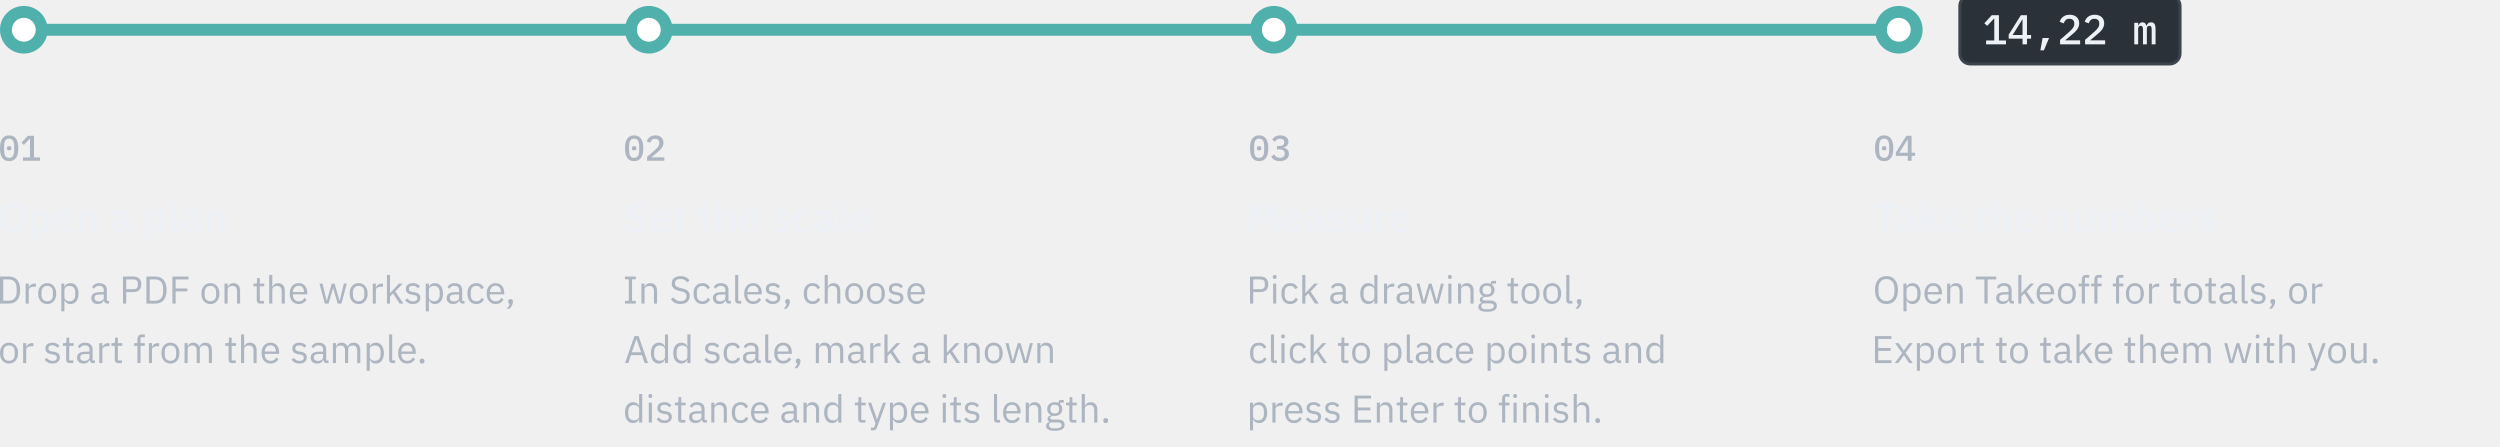
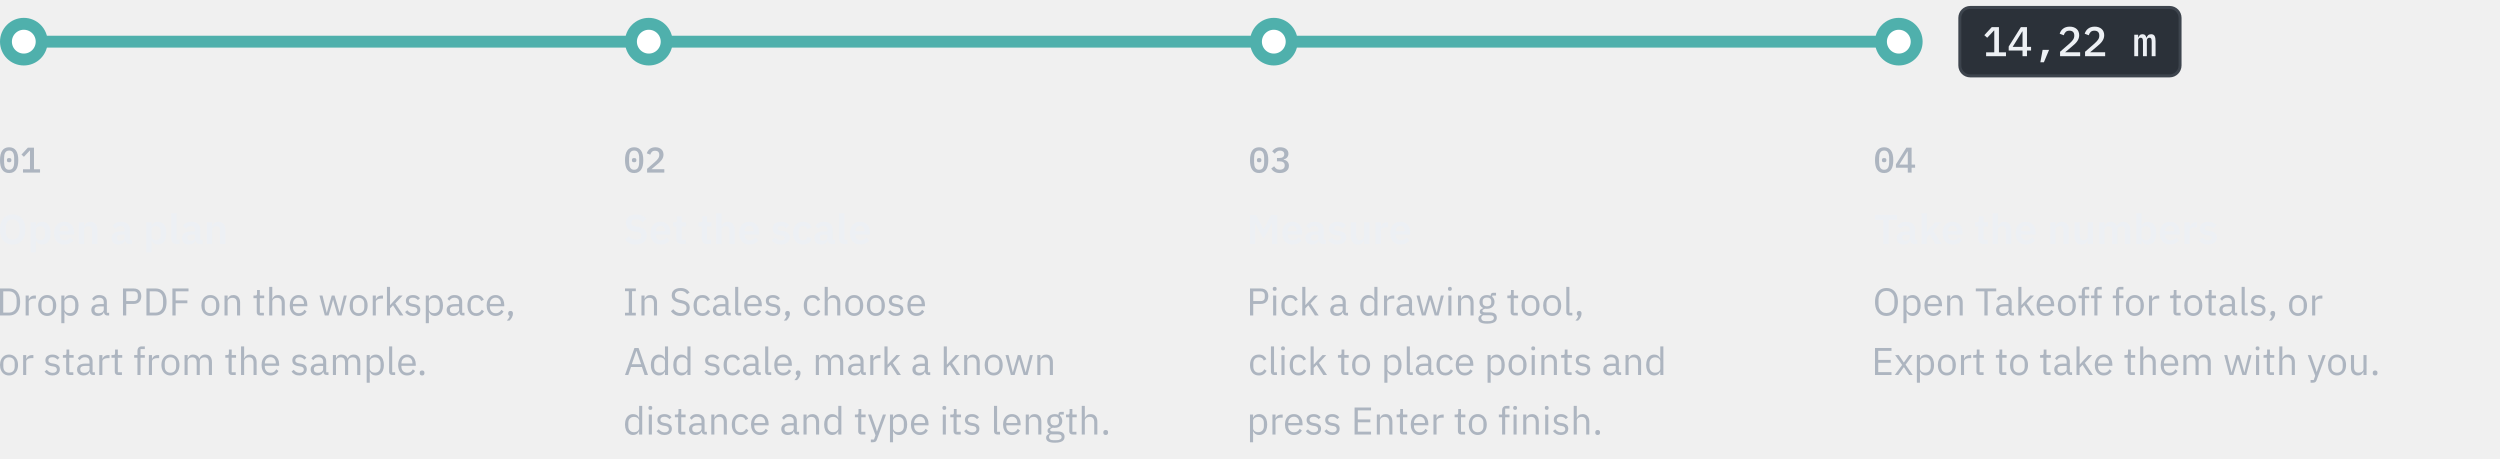
- <svg xmlns="http://www.w3.org/2000/svg" width="840" height="150" viewBox="0 0 840 150">
+ <svg xmlns="http://www.w3.org/2000/svg" width="840" height="154" viewBox="0 0 840 154">
  <defs>
    <path id="o-comma" d="M244 152H399L275 -145H190Z" />
    <path id="o-four" d="M362 0V136H30V232L322 698H469V224H567V136H469V0ZM125 224H362V595H356Z" />
    <path id="o-m" d="M44 0V516H137V449H142Q154 482 176.5 505.0Q199 528 241 528Q282 528 304.5 505.5Q327 483 333 444H337Q351 479 376.0 503.5Q401 528 448 528Q508 528 531.5 486.0Q555 444 555 363V0H462V349Q462 403 449.0 423.5Q436 444 407 444Q381 444 363.5 426.5Q346 409 346 374V0H253V349Q253 403 240.5 423.5Q228 444 199 444Q172 444 154.5 426.5Q137 409 137 374V0Z" />
    <path id="o-one" d="M88 0V93H284V616H276L114 443L45 505L223 698H396V93H565V0Z" />
    <path id="o-three" d="M271 410Q338 410 370.5 438.5Q403 467 403 510V517Q403 565 371.5 590.5Q340 616 287 616Q236 616 200.5 593.0Q165 570 141 530L65 595Q81 618 102.0 639.0Q123 660 150.0 675.5Q177 691 212.0 700.5Q247 710 291 710Q340 710 382.0 698.0Q424 686 455.0 662.5Q486 639 503.0 605.5Q520 572 520 530Q520 497 509.5 470.0Q499 443 480.5 422.5Q462 402 437.0 389.0Q412 376 384 370V365Q414 359 441.0 345.5Q468 332 489.0 310.5Q510 289 522.0 259.5Q534 230 534 192Q534 146 516.0 108.5Q498 71 464.5 44.0Q431 17 384.0 2.5Q337 -12 279 -12Q230 -12 192.5 -1.5Q155 9 126.0 26.5Q97 44 75.5 66.5Q54 89 38 113L121 177Q147 135 182.5 108.5Q218 82 280 82Q346 82 381.0 112.5Q416 143 416 197V205Q416 259 379.5 287.5Q343 316 274 316H199V410Z" />
    <path id="o-two" d="M545 0H63V107L291 306Q345 354 374.5 397.0Q404 440 404 488V499Q404 554 374.0 583.5Q344 613 287 613Q229 613 197.5 582.0Q166 551 152 503L54 540Q64 573 83.0 603.5Q102 634 131.5 658.0Q161 682 201.5 696.0Q242 710 295 710Q349 710 391.5 694.5Q434 679 463.0 652.0Q492 625 507.0 587.5Q522 550 522 505Q522 463 509.5 427.5Q497 392 474.5 359.5Q452 327 421.0 297.0Q390 267 353 237L184 95H545Z" />
    <path id="o-zero" d="M300 -12Q234 -12 185.5 12.5Q137 37 105.5 83.0Q74 129 59.0 196.0Q44 263 44 349Q44 434 59.0 501.5Q74 569 105.5 615.0Q137 661 185.5 685.5Q234 710 300 710Q366 710 414.5 685.5Q463 661 494.5 615.0Q526 569 541.0 501.5Q556 434 556 349Q556 263 541.0 196.0Q526 129 494.5 83.0Q463 37 414.5 12.5Q366 -12 300 -12ZM300 80Q376 80 408.5 136.5Q441 193 441 289V409Q441 505 408.5 561.5Q376 618 300 618Q262 618 235.0 603.5Q208 589 191.0 561.5Q174 534 166.5 495.5Q159 457 159 409V289Q159 241 166.5 202.5Q174 164 191.0 136.5Q208 109 235.0 94.5Q262 80 300 80ZM300 290Q265 290 251.5 304.0Q238 318 238 338V360Q238 380 251.5 394.0Q265 408 300 408Q335 408 348.5 394.0Q362 380 362 360V338Q362 318 348.5 304.0Q335 290 300 290Z" />
    <path id="r-A" d="M618 0H530L460 206H178L108 0H23L267 698H374ZM439 280 351 533 321 620H316L286 533L198 280Z" />
    <path id="r-D" d="M93 0V698H327Q414 698 478.5 659.5Q543 621 578.0 543.5Q613 466 613 349Q613 232 578.0 154.5Q543 77 478.5 38.5Q414 0 327 0ZM177 74H327Q385 74 429.0 100.0Q473 126 498.0 174.5Q523 223 523 292V406Q523 475 498.0 524.0Q473 573 429.0 598.5Q385 624 327 624H177Z" />
    <path id="r-E" d="M519 0H93V698H519V624H177V390H499V316H177V74H519Z" />
    <path id="r-F" d="M177 0H93V698H509V624H177V390H480V316H177Z" />
    <path id="r-I" d="M340 0H60V70H158V628H60V698H340V628H242V70H340Z" />
    <path id="r-O" d="M354 -12Q264 -12 197.5 29.5Q131 71 94.5 151.5Q58 232 58 349Q58 466 94.5 546.5Q131 627 197.5 668.5Q264 710 354 710Q444 710 510.5 668.5Q577 627 613.5 546.5Q650 466 650 349Q650 232 613.5 151.5Q577 71 510.5 29.5Q444 -12 354 -12ZM354 63Q415 63 461.0 91.5Q507 120 533.5 171.0Q560 222 560 291V407Q560 476 533.5 527.5Q507 579 461.0 607.0Q415 635 354 635Q294 635 247.5 607.0Q201 579 174.5 527.5Q148 476 148 407V291Q148 222 174.5 171.0Q201 120 247.5 91.5Q294 63 354 63Z" />
    <path id="r-P" d="M177 0H93V698H371Q434 698 477.5 673.5Q521 649 543.5 604.5Q566 560 566 498Q566 437 543.5 392.0Q521 347 477.5 322.5Q434 298 371 298H177ZM177 624V372H371Q404 372 427.5 383.5Q451 395 463.5 417.5Q476 440 476 472V524Q476 556 463.5 578.5Q451 601 427.5 612.5Q404 624 371 624Z" />
    <path id="r-S" d="M289 -12Q205 -12 144.5 20.5Q84 53 42 110L104 162Q141 113 186.0 87.5Q231 62 292 62Q367 62 406.5 98.0Q446 134 446 194Q446 227 433.0 250.0Q420 273 391.5 288.5Q363 304 317 314L260 327Q197 342 153.0 366.0Q109 390 86.0 428.0Q63 466 63 519Q63 581 92.0 623.5Q121 666 173.5 688.0Q226 710 294 710Q373 710 429.5 681.0Q486 652 525 596L462 550Q434 590 392.5 613.0Q351 636 290 636Q223 636 184.5 607.0Q146 578 146 522Q146 489 160.5 467.0Q175 445 204.0 430.5Q233 416 277 406L334 393Q402 378 445.0 352.0Q488 326 508.5 288.0Q529 250 529 198Q529 134 500.0 87.0Q471 40 417.5 14.0Q364 -12 289 -12Z" />
    <path id="r-T" d="M550 624H328V0H244V624H22V698H550Z" />
    <path id="r-a" d="M505 0H460Q428 0 408.0 13.5Q388 27 379.0 51.0Q370 75 370 106V113L401 84H366Q350 37 310.5 12.5Q271 -12 217 -12Q135 -12 89.5 30.0Q44 72 44 144Q44 193 68.0 226.5Q92 260 140.5 277.5Q189 295 264 295H366V346Q366 401 336.0 430.0Q306 459 244 459Q198 459 166.0 438.0Q134 417 113 382L65 427Q86 468 132.0 498.0Q178 528 248 528Q341 528 393.5 482.0Q446 436 446 354V70H505ZM366 235H260Q192 235 160.0 215.0Q128 195 128 157V136Q128 98 156.0 77.0Q184 56 230 56Q270 56 300.5 68.5Q331 81 348.5 102.5Q366 124 366 150Z" />
    <path id="r-c" d="M277 -12Q168 -12 107.5 61.0Q47 134 47 258Q47 382 107.5 455.0Q168 528 277 528Q354 528 401.0 494.0Q448 460 470 407L403 373Q389 413 356.5 435.0Q324 457 277 457Q206 457 169.5 413.5Q133 370 133 302V214Q133 147 169.5 103.0Q206 59 277 59Q326 59 361.0 82.0Q396 105 417 149L475 110Q450 55 400.5 21.5Q351 -12 277 -12Z" />
    <path id="r-comma" d="M136 117Q168 117 182.5 100.5Q197 84 197 58V44Q197 4 173.0 -46.0Q149 -96 106 -133H39Q69 -101 87.5 -72.5Q106 -44 114 -9Q94 -4 84.5 10.0Q75 24 75 44V58Q75 84 90.0 100.5Q105 117 136 117Z" />
    <path id="r-d" d="M415 0V84H411Q388 36 350.5 12.0Q313 -12 260 -12Q196 -12 148.5 21.0Q101 54 75.5 115.0Q50 176 50 258Q50 341 75.5 401.5Q101 462 148.5 495.0Q196 528 260 528Q313 528 352.0 504.5Q391 481 411 432H415V740H495V0ZM282 60Q319 60 349.0 72.5Q379 85 397.0 108.5Q415 132 415 165V357Q415 386 397.0 408.0Q379 430 349.0 443.0Q319 456 282 456Q215 456 175.5 413.5Q136 371 136 302V214Q136 145 175.5 102.5Q215 60 282 60Z" />
    <path id="r-e" d="M279 -12Q209 -12 157.0 21.5Q105 55 76.0 115.5Q47 176 47 258Q47 340 76.0 400.5Q105 461 157.0 494.5Q209 528 279 528Q348 528 398.0 495.5Q448 463 475.0 406.0Q502 349 502 276V238H131V214Q131 147 171.5 102.5Q212 58 284 58Q333 58 369.5 81.0Q406 104 426 147L483 106Q458 54 405.0 21.0Q352 -12 279 -12ZM279 461Q236 461 202.5 441.0Q169 421 150.0 385.5Q131 350 131 305V298H416V309Q416 355 399.0 389.0Q382 423 351.0 442.0Q320 461 279 461Z" />
    <path id="r-f" d="M113 0V446H29V516H113V620Q113 673 141.0 706.5Q169 740 226 740H304V670H193V516H304V446H193V0Z" />
    <path id="r-g" d="M520 -57Q520 -110 492.0 -144.5Q464 -179 408.5 -195.5Q353 -212 270 -212Q190 -212 139.5 -197.0Q89 -182 66.0 -153.5Q43 -125 43 -85Q43 -43 65.0 -19.0Q87 5 125 15V26Q103 37 91.0 54.5Q79 72 79 98Q79 137 104.0 157.5Q129 178 168 188V192Q122 214 96.5 255.0Q71 296 71 350Q71 403 95.0 443.0Q119 483 163.0 505.5Q207 528 265 528Q293 528 317.5 523.0Q342 518 363 508V517Q363 547 377.0 566.5Q391 586 423 586H500V516H402V483Q430 459 445.5 425.0Q461 391 461 350Q461 298 437.0 257.5Q413 217 369.0 194.5Q325 172 266 172Q253 172 240.0 173.5Q227 175 216 177Q191 170 169.5 156.5Q148 143 148 119Q148 96 170.0 88.0Q192 80 227 80H337Q433 80 476.5 43.5Q520 7 520 -57ZM445 -63Q445 -32 421.5 -13.5Q398 5 338 5H166Q141 -6 129.5 -23.5Q118 -41 118 -65Q118 -99 143.5 -123.0Q169 -147 230 -147H304Q371 -147 408.0 -126.0Q445 -105 445 -63ZM266 236Q317 236 347.0 260.5Q377 285 377 336V364Q377 415 347.0 439.5Q317 464 266 464Q215 464 185.0 439.5Q155 415 155 364V336Q155 285 185.0 260.5Q215 236 266 236Z" />
    <path id="r-h" d="M85 0V740H165V432H169Q188 476 222.5 502.0Q257 528 315 528Q395 528 441.5 476.5Q488 425 488 331V0H408V317Q408 386 378.5 421.0Q349 456 291 456Q259 456 230.0 445.5Q201 435 183.0 413.0Q165 391 165 358V0Z" />
    <path id="r-i" d="M125 637Q100 637 88.0 649.5Q76 662 76 682V695Q76 715 88.0 727.5Q100 740 125 740Q151 740 162.5 727.5Q174 715 174 695V682Q174 662 162.5 649.5Q151 637 125 637ZM85 0V516H165V0Z" />
    <path id="r-k" d="M85 0V740H165V363V271H169L248 359L394 516H491L300 312L510 0H413L242 263L165 184V0Z" />
    <path id="r-l" d="M241 0H170Q129 0 107.0 23.5Q85 47 85 83V740H165V70H241Z" />
    <path id="r-m" d="M165 0H85V516H165V432H169Q186 472 217.0 500.0Q248 528 308 528Q359 528 402.0 503.5Q445 479 466 423H468Q482 465 520.5 496.5Q559 528 625 528Q704 528 748.5 476.5Q793 425 793 331V0H713V317Q713 385 686.0 420.5Q659 456 600 456Q569 456 541.0 445.5Q513 435 496.0 413.0Q479 391 479 358V0H399V317Q399 386 372.0 421.0Q345 456 288 456Q257 456 228.5 445.5Q200 435 182.5 413.0Q165 391 165 358Z" />
    <path id="r-n" d="M165 0H85V516H165V432H169Q188 476 222.5 502.0Q257 528 315 528Q395 528 441.5 476.5Q488 425 488 331V0H408V317Q408 386 378.5 421.0Q349 456 291 456Q259 456 230.0 445.5Q201 435 183.0 413.0Q165 391 165 358Z" />
    <path id="r-o" d="M280 -12Q211 -12 158.5 21.5Q106 55 76.5 115.5Q47 176 47 258Q47 340 76.5 400.5Q106 461 158.5 494.5Q211 528 280 528Q349 528 401.5 494.5Q454 461 483.5 400.5Q513 340 513 258Q513 176 483.5 115.5Q454 55 401.5 21.5Q349 -12 280 -12ZM280 59Q345 59 386.0 99.0Q427 139 427 221V295Q427 377 386.0 417.0Q345 457 280 457Q216 457 174.5 417.0Q133 377 133 295V221Q133 139 174.5 99.0Q216 59 280 59Z" />
    <path id="r-p" d="M85 -200V516H165V432H169Q189 481 228.0 504.5Q267 528 320 528Q385 528 432.0 495.0Q479 462 504.5 401.5Q530 341 530 258Q530 176 504.5 115.0Q479 54 432.0 21.0Q385 -12 320 -12Q267 -12 229.5 12.0Q192 36 169 84H165V-200ZM298 60Q366 60 405.0 102.5Q444 145 444 214V302Q444 371 405.0 413.5Q366 456 298 456Q262 456 231.5 443.0Q201 430 183.0 408.0Q165 386 165 357V165Q165 132 183.0 108.5Q201 85 231.5 72.5Q262 60 298 60Z" />
    <path id="r-period" d="M136 -12Q105 -12 90.0 4.5Q75 21 75 46V59Q75 85 90.0 101.0Q105 117 136 117Q168 117 182.5 101.0Q197 85 197 59V46Q197 21 182.5 4.5Q168 -12 136 -12Z" />
    <path id="r-r" d="M165 0H85V516H165V421H170Q179 446 198.0 467.5Q217 489 247.0 502.5Q277 516 319 516H350V436H303Q260 436 229.0 424.5Q198 413 181.5 394.0Q165 375 165 350Z" />
    <path id="r-s" d="M240 -12Q169 -12 120.0 15.5Q71 43 36 89L93 135Q123 98 160.0 77.0Q197 56 246 56Q297 56 325.5 78.0Q354 100 354 140Q354 170 334.5 192.0Q315 214 264 221L223 227Q176 234 138.0 250.5Q100 267 78.5 297.5Q57 328 57 376Q57 453 109.5 490.5Q162 528 241 528Q283 528 315.5 518.0Q348 508 374.0 489.5Q400 471 421 445L368 397Q351 421 318.0 440.5Q285 460 235 460Q186 460 160.0 438.5Q134 417 134 380Q134 343 159.5 325.5Q185 308 233 300L273 294Q359 281 395.0 244.5Q431 208 431 149Q431 99 408.0 63.0Q385 27 342.0 7.5Q299 -12 240 -12Z" />
    <path id="r-t" d="M299 0H199Q158 0 136.0 24.0Q114 48 114 85V446H29V516H77Q103 516 112.5 526.5Q122 537 122 563V659H194V516H307V446H194V70H299Z" />
    <path id="r-u" d="M403 0V84H399Q384 47 351.5 17.5Q319 -12 254 -12Q175 -12 127.5 39.5Q80 91 80 185V516H160V199Q160 130 190.0 95.0Q220 60 278 60Q310 60 338.5 70.5Q367 81 385.0 103.0Q403 125 403 159V516H483V0Z" />
    <path id="r-w" d="M169 0 31 516H109L164 293L219 67H221L284 293L349 516H420L487 293L551 67H553L606 293L662 516H737L600 0H501L429 248L384 405H382L338 248L266 0Z" />
    <path id="r-x" d="M21 0 212 260 29 516H123L254 324H257L393 516H482L300 266L486 0H392L258 202H255L110 0Z" />
    <path id="r-y" d="M278 165 403 516H482L251 -120Q240 -151 226.5 -168.5Q213 -186 191.0 -193.0Q169 -200 131 -200H90V-130H171L210 -20L17 516H97L221 165L245 81H250Z" />
    <path id="s-M" d="M81.72 0V698H228.266L332.77 499.646L407.82 356.546H410.705L485.345 499.646L589.144 698H735.215V0H610.209V385.693V496.348H606.619L553.26 389.923L408.115 126.109L265.086 389.218L210.316 501.283H206.726V385.693V0Z" />
    <path id="s-O" d="M356.115 -12Q264.705 -12 196.09 29.147Q127.475 70.295 89.917 150.795Q52.36 231.295 52.36 349Q52.36 467.41 89.917 547.558Q127.475 627.705 196.09 668.853Q264.705 710 356.115 710Q448.23 710 516.493 668.853Q584.755 627.705 622.313 547.558Q659.87 467.41 659.87 349Q659.87 231.295 622.313 150.795Q584.755 70.295 516.493 29.147Q448.23 -12 356.115 -12ZM356.115 105.301Q406.54 105.301 443.022 128.161Q479.504 151.021 499.659 193.561Q519.814 236.1 519.814 295.23V402.77Q519.814 462.605 499.659 504.939Q479.504 547.274 443.022 569.987Q406.54 592.699 356.115 592.699Q306.69 592.699 269.708 569.987Q232.726 547.274 212.571 504.939Q192.416 462.605 192.416 402.77V295.23Q192.416 236.1 212.571 193.561Q232.726 151.021 269.708 128.161Q306.69 105.301 356.115 105.301Z" />
    <path id="s-S" d="M298.87 -12Q209.935 -12 146.615 20.147Q83.295 52.295 39.18 103.655L127.971 190.201Q163.561 147.546 208.208 125.923Q252.856 104.301 306.805 104.301Q368.41 104.301 399.097 131.136Q429.785 157.971 429.785 202.46Q429.785 225.59 421.367 243.302Q412.95 261.015 392.205 272.99Q371.46 284.965 334.625 290.734L269.165 300.914Q199.115 312.389 152.647 338.152Q106.18 363.914 83.18 405.792Q60.18 447.67 60.18 504.195Q60.18 566.9 90.942 612.925Q121.705 658.95 178.435 684.475Q235.165 710 313.035 710Q392.035 710 451.003 683.468Q509.971 656.935 551.791 607.28L462 521.799Q436.115 554.044 398.845 573.872Q361.575 593.699 305.51 593.699Q249.791 593.699 220.808 572.454Q191.826 551.209 191.826 512.13Q191.826 485.475 202.096 468.41Q212.366 451.345 233.963 441.428Q255.561 431.51 288.985 425.035L354.445 413.445Q425.266 401.266 471.086 375.266Q516.906 349.266 539.168 308.445Q561.431 267.625 561.431 209.985Q561.431 143.87 530.668 94.05Q499.906 44.23 441.118 16.115Q382.33 -12 298.87 -12Z" />
    <path id="s-T" d="M554.935 580.994H356.201V0H224.26V580.994H25.525V698H554.935Z" />
    <path id="s-a" d="M528.971 0H457.885Q429.41 0 406.942 13.5Q384.475 27 371.95 52.763Q359.425 78.525 359.425 113.755V124.985L391.13 89.64H355.425Q342.245 39.82 301.687 13.91Q261.13 -12 202.9 -12Q123.015 -12 79.982 30.353Q36.95 72.705 36.95 141.885Q36.95 195.82 63.417 231.083Q89.885 266.345 139.795 284.198Q189.705 302.05 260.475 302.05H349.08V340.36Q349.08 383.375 326.13 407.792Q303.18 432.209 251.755 432.209Q207.165 432.209 179.395 412.619Q151.625 393.029 133.445 365.785L57.245 434.05Q86 479.28 134.115 506.813Q182.23 534.345 260.69 534.345Q366.381 534.345 421.701 485.878Q477.021 437.41 477.021 347.655V101.726H528.971ZM349.08 225.13H267.05Q216.676 225.13 191.726 208.655Q166.776 192.18 166.776 160.525V143.755Q166.776 112.805 187.726 96.74Q208.676 80.676 245.51 80.676Q274.935 80.676 298.032 89.298Q321.13 97.92 335.105 114.838Q349.08 131.755 349.08 156.345Z" />
    <path id="s-b" d="M73.72 0V740H201.661V435.525H206.366Q220.021 481 259.373 507.673Q298.726 534.345 350.316 534.345Q416.726 534.345 461.963 502.403Q507.201 470.46 530.938 409.608Q554.676 348.755 554.676 261.525Q554.676 174.59 530.938 113.237Q507.201 51.885 461.963 19.942Q416.726 -12 350.316 -12Q298.726 -12 259.816 15.173Q220.906 42.345 206.366 86.82H201.661V0ZM309.28 93.841Q358.95 93.841 389.842 127.528Q420.734 161.215 420.734 216.115V306.23Q420.734 361.835 389.842 395.17Q358.95 428.504 309.28 428.504Q278.92 428.504 254.413 418.324Q229.906 408.144 215.783 389.317Q201.661 370.49 201.661 345.015V179.1Q201.661 152.445 215.783 133.176Q229.906 113.906 254.413 103.873Q278.92 93.841 309.28 93.841Z" />
    <path id="s-c" d="M279.82 -12Q164.475 -12 101.86 62.058Q39.245 136.115 39.245 261.525Q39.245 386.935 101.86 460.64Q164.475 534.345 279.82 534.345Q358.935 534.345 410.518 498.935Q462.1 463.525 484.805 402.065L380.439 355.375Q371.375 388.324 346.277 409.619Q321.18 430.914 279.82 430.914Q227.151 430.914 200.168 397.285Q173.186 363.655 173.186 308.345V213.295Q173.186 158.985 200.168 124.856Q227.151 90.726 279.82 90.726Q325.295 90.726 350.777 114.431Q376.26 138.136 390.209 172.971L488.395 126.215Q462.69 57.115 409.313 22.558Q355.935 -12 279.82 -12Z" />
    <path id="s-e" d="M285.345 -12Q208.295 -12 153.122 21.5Q97.95 55 68.597 116.558Q39.245 178.115 39.245 261.525Q39.245 344.23 67.892 405.435Q96.54 466.64 150.655 500.493Q204.77 534.345 281.115 534.345Q362.805 534.345 415.273 498.32Q467.74 462.295 493.33 402.475Q518.92 342.655 518.92 271.065V228.835H171.891V216.115Q171.891 159.69 203.931 125.061Q235.971 90.431 298.805 90.431Q346.395 90.431 377.255 110.611Q408.115 130.791 431.64 161.1L500.625 84.144Q468.575 40.605 413.108 14.302Q357.64 -12 285.345 -12ZM283.23 437.734Q249.395 437.734 224.356 422.317Q199.316 406.9 185.603 379.507Q171.891 352.115 171.891 315.575V307.87H385.684V317.46Q385.684 353.59 373.972 380.54Q362.26 407.49 339.367 422.612Q316.475 437.734 283.23 437.734Z" />
    <path id="s-h" d="M73.72 0V740H201.661V434.82H207.071Q222.546 476.705 257.398 505.525Q292.251 534.345 353.071 534.345Q433.071 534.345 476.398 480.818Q519.726 427.29 519.726 329.59V0H391.785V317Q391.785 372.351 371.802 400.428Q351.82 428.504 305.805 428.504Q279.571 428.504 255.796 419.414Q232.021 410.324 216.841 391.749Q201.661 373.173 201.661 345.31V0Z" />
    <path id="s-k" d="M73.72 0V740H201.661V399.661V293.561H207.071L276.201 387.906L393.295 522.345H537.531L357.811 320.46L557.236 0H404.54L270.906 234.094L201.661 158.619V0Z" />
    <path id="s-l" d="M270.611 0H202.431Q136.755 0 105.237 33.018Q73.72 66.035 73.72 126.006V740H201.661V101.726H270.611Z" />
    <path id="s-m" d="M201.661 0H73.72V522.345H201.661V434.82H207.071Q221.956 476.23 255.423 505.288Q288.891 534.345 347.481 534.345Q400.596 534.345 440.071 508.083Q479.546 481.82 497.726 428.64H500.431Q514.431 472.05 556.103 503.198Q597.776 534.345 659.546 534.345Q736.431 534.345 778.111 480.73Q819.791 427.115 819.791 329.59V0H691.849V317Q691.849 373.015 671.547 400.76Q651.245 428.504 607.755 428.504Q583.1 428.504 560.74 419.414Q538.381 410.324 524.553 391.849Q510.726 373.375 510.726 345.31V0H382.785V317Q382.785 373.31 362.13 400.907Q341.475 428.504 299.28 428.504Q275.33 428.504 252.823 419.414Q230.316 410.324 215.988 391.849Q201.661 373.375 201.661 345.31Z" />
    <path id="s-n" d="M201.661 0H73.72V522.345H201.661V434.82H207.071Q222.546 476.705 257.398 505.525Q292.251 534.345 353.071 534.345Q433.071 534.345 476.398 480.818Q519.726 427.29 519.726 329.59V0H391.785V317Q391.785 372.351 371.802 400.428Q351.82 428.504 305.805 428.504Q279.571 428.504 255.796 419.414Q232.021 410.324 216.841 391.749Q201.661 373.173 201.661 345.31Z" />
    <path id="s-p" d="M73.72 -200V522.345H201.661V435.525H206.366Q220.021 481 259.373 507.673Q298.726 534.345 350.316 534.345Q416.726 534.345 461.963 502.403Q507.201 470.46 530.938 409.608Q554.676 348.755 554.676 261.525Q554.676 174.59 530.938 113.237Q507.201 51.885 461.963 19.942Q416.726 -12 350.316 -12Q298.726 -12 259.816 15.173Q220.906 42.345 206.366 86.82H201.661V-200ZM309.28 93.841Q358.95 93.841 389.842 127.528Q420.734 161.215 420.734 216.115V306.23Q420.734 361.835 389.842 395.17Q358.95 428.504 309.28 428.504Q278.92 428.504 254.413 418.324Q229.906 408.144 215.783 389.317Q201.661 370.49 201.661 345.015V179.1Q201.661 152.445 215.783 133.176Q229.906 113.906 254.413 103.873Q278.92 93.841 309.28 93.841Z" />
    <path id="s-r" d="M201.661 0H73.72V522.345H201.661V413.95H206.661Q213.546 441.77 230.431 466.442Q247.316 491.115 275.553 506.73Q303.791 522.345 345.086 522.345H372.561V401.454H332.611Q289.611 401.454 260.373 392.774Q231.136 384.094 216.398 366.504Q201.661 348.914 201.661 319.684Z" />
    <path id="s-s" d="M244.935 -12Q170.41 -12 119.295 13.385Q68.18 38.77 28.95 84.065L107.1 159.676Q135.69 126.906 170.575 108.021Q205.46 89.136 250.23 89.136Q296.295 89.136 316.687 105.143Q337.08 121.151 337.08 149.165Q337.08 172.115 322.515 185.655Q307.95 199.195 273.165 204.08L220.885 210.785Q165.425 218.49 126.367 237.457Q87.31 256.425 67.22 289.04Q47.13 321.655 47.13 368.95Q47.13 445.245 101.392 489.795Q155.655 534.345 245.23 534.345Q296.395 534.345 332.773 524.698Q369.151 515.05 396.913 496.55Q424.676 478.05 449.201 452.05L373.64 376.555Q351 401.26 319.058 417.234Q287.115 433.209 249.1 433.209Q208.561 433.209 189.258 418.407Q169.956 403.605 169.956 378.59Q169.956 352.87 185.586 339.6Q201.215 326.33 237.935 320.445L291.33 313.035Q377.33 301.445 418.618 262.83Q459.906 224.215 459.906 158.87Q459.906 108.87 433.381 70.05Q406.856 31.23 358.568 9.615Q310.28 -12 244.935 -12Z" />
    <path id="s-t" d="M328.611 0H237.071Q171.395 0 136.705 34.575Q102.015 69.151 102.015 132.941V420.619H24.77V522.345H65.015Q93.866 522.345 104.408 535.665Q114.95 548.985 114.95 575.69V664.64H229.956V522.345H336.611V420.619H229.956V101.726H328.611Z" />
    <path id="s-u" d="M386.08 0V86.82H381.375Q367.785 47.705 333.875 17.853Q299.965 -12 234.965 -12Q155.26 -12 111.637 41.263Q68.015 94.525 68.015 192.05V522.345H195.956V205.345Q195.956 151.151 217.143 122.496Q238.33 93.841 283.64 93.841Q309.295 93.841 332.86 102.931Q356.425 112.021 371.252 130.496Q386.08 148.971 386.08 176.625V522.345H514.021V0Z" />
  </defs>
-   <polyline points="8,10 218,10 428,10 638,10" fill="none" stroke="#4FB0AC" stroke-width="4" stroke-linejoin="round" />
-   <circle cx="8" cy="10" r="6" fill="#FFFFFF" stroke="#4FB0AC" stroke-width="4" />
-   <circle cx="218" cy="10" r="6" fill="#FFFFFF" stroke="#4FB0AC" stroke-width="4" />
-   <circle cx="428" cy="10" r="6" fill="#FFFFFF" stroke="#4FB0AC" stroke-width="4" />
-   <circle cx="638" cy="10" r="6" fill="#FFFFFF" stroke="#4FB0AC" stroke-width="4" />
-   <rect x="658.5" y="-1.5" width="74" height="23" rx="3.5" fill="#2B3139" stroke="#3D444D" />
-   <g fill="#EDF0F4" transform="translate(666.10 14.89) scale(0.014 -0.014)">
-     <use href="#o-one" x="0" />
-     <use href="#o-four" x="600" />
-     <use href="#o-comma" x="1200" />
-     <use href="#o-two" x="1800" />
-     <use href="#o-two" x="2400" />
-     <use href="#o-m" x="3600" />
-   </g>
-   <g fill="#ADB5C0" transform="translate(-0.53 54.00) scale(0.012 -0.012)">
-     <use href="#o-zero" x="0" />
-     <use href="#o-one" x="600" />
-   </g>
-   <g fill="#EDF0F4" transform="translate(-0.73 78.00) scale(0.014 -0.014)">
-     <use href="#s-O" x="0" />
-     <use href="#s-p" x="712" />
-     <use href="#s-e" x="1312" />
-     <use href="#s-n" x="1870" />
-     <use href="#s-a" x="2694" />
-     <use href="#s-p" x="3489" />
-     <use href="#s-l" x="4089" />
-     <use href="#s-a" x="4383" />
-     <use href="#s-n" x="4942" />
-   </g>
-   <g fill="#ADB5C0" transform="translate(-1.21 102.00) scale(0.013 -0.013)">
-     <use href="#r-D" x="0" />
-     <use href="#r-r" x="671" />
-     <use href="#r-o" x="1033" />
-     <use href="#r-p" x="1593" />
-     <use href="#r-a" x="2409" />
-     <use href="#r-P" x="3179" />
-     <use href="#r-D" x="3785" />
-     <use href="#r-F" x="4456" />
-     <use href="#r-o" x="5251" />
-     <use href="#r-n" x="5811" />
-     <use href="#r-t" x="6615" />
-     <use href="#r-h" x="6966" />
-     <use href="#r-e" x="7534" />
-     <use href="#r-w" x="8319" />
-     <use href="#r-o" x="9082" />
-     <use href="#r-r" x="9642" />
-     <use href="#r-k" x="10009" />
-     <use href="#r-s" x="10526" />
-     <use href="#r-p" x="11013" />
-     <use href="#r-a" x="11593" />
-     <use href="#r-c" x="12127" />
-     <use href="#r-e" x="12624" />
-     <use href="#r-comma" x="13153" />
-   </g>
-   <g fill="#ADB5C0" transform="translate(-0.61 122.00) scale(0.013 -0.013)">
-     <use href="#r-o" x="0" />
-     <use href="#r-r" x="560" />
-     <use href="#r-s" x="1163" />
-     <use href="#r-t" x="1643" />
-     <use href="#r-a" x="1994" />
-     <use href="#r-r" x="2528" />
-     <use href="#r-t" x="2899" />
-     <use href="#r-f" x="3486" />
-     <use href="#r-r" x="3810" />
-     <use href="#r-o" x="4172" />
-     <use href="#r-m" x="4732" />
-     <use href="#r-t" x="5841" />
-     <use href="#r-h" x="6192" />
-     <use href="#r-e" x="6760" />
-     <use href="#r-s" x="7545" />
-     <use href="#r-a" x="8032" />
-     <use href="#r-m" x="8566" />
-     <use href="#r-p" x="9439" />
-     <use href="#r-l" x="10019" />
-     <use href="#r-e" x="10291" />
-     <use href="#r-period" x="10820" />
-   </g>
-   <g fill="#ADB5C0" transform="translate(209.47 54.00) scale(0.012 -0.012)">
-     <use href="#o-zero" x="0" />
-     <use href="#o-two" x="600" />
-   </g>
-   <g fill="#EDF0F4" transform="translate(209.45 78.00) scale(0.014 -0.014)">
-     <use href="#s-S" x="0" />
-     <use href="#s-e" x="611" />
-     <use href="#s-t" x="1169" />
-     <use href="#s-t" x="1779" />
-     <use href="#s-h" x="2153" />
-     <use href="#s-e" x="2741" />
-     <use href="#s-s" x="3535" />
-     <use href="#s-c" x="4034" />
-     <use href="#s-a" x="4547" />
-     <use href="#s-l" x="5106" />
-     <use href="#s-e" x="5400" />
-   </g>
-   <g fill="#ADB5C0" transform="translate(209.22 102.00) scale(0.013 -0.013)">
-     <use href="#r-I" x="0" />
-     <use href="#r-n" x="400" />
-     <use href="#r-S" x="1204" />
-     <use href="#r-c" x="1785" />
-     <use href="#r-a" x="2288" />
-     <use href="#r-l" x="2822" />
-     <use href="#r-e" x="3094" />
-     <use href="#r-s" x="3643" />
-     <use href="#r-comma" x="4125" />
-     <use href="#r-c" x="4633" />
-     <use href="#r-h" x="5136" />
-     <use href="#r-o" x="5704" />
-     <use href="#r-o" x="6264" />
-     <use href="#r-s" x="6824" />
-     <use href="#r-e" x="7311" />
-   </g>
-   <g fill="#ADB5C0" transform="translate(209.70 122.00) scale(0.013 -0.013)">
-     <use href="#r-A" x="0" />
-     <use href="#r-d" x="641" />
-     <use href="#r-d" x="1221" />
-     <use href="#r-s" x="2037" />
-     <use href="#r-c" x="2524" />
-     <use href="#r-a" x="3027" />
-     <use href="#r-l" x="3561" />
-     <use href="#r-e" x="3833" />
-     <use href="#r-comma" x="4362" />
-     <use href="#r-m" x="4870" />
-     <use href="#r-a" x="5743" />
-     <use href="#r-r" x="6277" />
-     <use href="#r-k" x="6644" />
-     <use href="#r-a" x="7407" />
-     <use href="#r-k" x="8177" />
-     <use href="#r-n" x="8704" />
-     <use href="#r-o" x="9272" />
-     <use href="#r-w" x="9827" />
-     <use href="#r-n" x="10595" />
-   </g>
-   <g fill="#ADB5C0" transform="translate(209.35 142.00) scale(0.013 -0.013)">
-     <use href="#r-d" x="0" />
-     <use href="#r-i" x="580" />
-     <use href="#r-s" x="830" />
-     <use href="#r-t" x="1310" />
-     <use href="#r-a" x="1661" />
-     <use href="#r-n" x="2195" />
-     <use href="#r-c" x="2763" />
-     <use href="#r-e" x="3260" />
-     <use href="#r-a" x="4045" />
-     <use href="#r-n" x="4579" />
-     <use href="#r-d" x="5147" />
-     <use href="#r-t" x="5963" />
-     <use href="#r-y" x="6314" />
-     <use href="#r-p" x="6813" />
-     <use href="#r-e" x="7393" />
-     <use href="#r-i" x="8178" />
-     <use href="#r-t" x="8428" />
-     <use href="#r-s" x="8779" />
-     <use href="#r-l" x="9502" />
-     <use href="#r-e" x="9774" />
-     <use href="#r-n" x="10323" />
-     <use href="#r-g" x="10891" />
-     <use href="#r-t" x="11419" />
-     <use href="#r-h" x="11770" />
-     <use href="#r-period" x="12338" />
-   </g>
-   <g fill="#ADB5C0" transform="translate(419.47 54.00) scale(0.012 -0.012)">
-     <use href="#o-zero" x="0" />
-     <use href="#o-three" x="600" />
-   </g>
-   <g fill="#EDF0F4" transform="translate(418.85 78.00) scale(0.014 -0.014)">
-     <use href="#s-M" x="0" />
-     <use href="#s-e" x="817" />
-     <use href="#s-a" x="1375" />
-     <use href="#s-s" x="1934" />
-     <use href="#s-u" x="2433" />
-     <use href="#s-r" x="3021" />
-     <use href="#s-e" x="3409" />
-   </g>
-   <g fill="#ADB5C0" transform="translate(418.79 102.00) scale(0.013 -0.013)">
-     <use href="#r-P" x="0" />
-     <use href="#r-i" x="606" />
-     <use href="#r-c" x="856" />
-     <use href="#r-k" x="1359" />
-     <use href="#r-a" x="2122" />
-     <use href="#r-d" x="2892" />
-     <use href="#r-r" x="3472" />
-     <use href="#r-a" x="3835" />
-     <use href="#r-w" x="4366" />
-     <use href="#r-i" x="5134" />
-     <use href="#r-n" x="5384" />
-     <use href="#r-g" x="5952" />
-     <use href="#r-t" x="6716" />
-     <use href="#r-o" x="7063" />
-     <use href="#r-o" x="7623" />
-     <use href="#r-l" x="8183" />
-     <use href="#r-comma" x="8465" />
-   </g>
-   <g fill="#ADB5C0" transform="translate(419.39 122.00) scale(0.013 -0.013)">
-     <use href="#r-c" x="0" />
-     <use href="#r-l" x="503" />
-     <use href="#r-i" x="775" />
-     <use href="#r-c" x="1025" />
-     <use href="#r-k" x="1528" />
-     <use href="#r-t" x="2291" />
-     <use href="#r-o" x="2638" />
-     <use href="#r-p" x="3434" />
-     <use href="#r-l" x="4014" />
-     <use href="#r-a" x="4286" />
-     <use href="#r-c" x="4820" />
-     <use href="#r-e" x="5317" />
-     <use href="#r-p" x="6102" />
-     <use href="#r-o" x="6682" />
-     <use href="#r-i" x="7242" />
-     <use href="#r-n" x="7492" />
-     <use href="#r-t" x="8060" />
-     <use href="#r-s" x="8411" />
-     <use href="#r-a" x="9134" />
-     <use href="#r-n" x="9668" />
-     <use href="#r-d" x="10236" />
-   </g>
-   <g fill="#ADB5C0" transform="translate(418.89 142.00) scale(0.013 -0.013)">
-     <use href="#r-p" x="0" />
-     <use href="#r-r" x="580" />
-     <use href="#r-e" x="942" />
-     <use href="#r-s" x="1491" />
-     <use href="#r-s" x="1972" />
-     <use href="#r-E" x="2695" />
-     <use href="#r-n" x="3278" />
-     <use href="#r-t" x="3846" />
-     <use href="#r-e" x="4193" />
-     <use href="#r-r" x="4742" />
-     <use href="#r-t" x="5345" />
-     <use href="#r-o" x="5692" />
-     <use href="#r-f" x="6488" />
-     <use href="#r-i" x="6812" />
-     <use href="#r-n" x="7062" />
-     <use href="#r-i" x="7630" />
-     <use href="#r-s" x="7880" />
-     <use href="#r-h" x="8367" />
-     <use href="#r-period" x="8935" />
-   </g>
-   <g fill="#ADB5C0" transform="translate(629.47 54.00) scale(0.012 -0.012)">
-     <use href="#o-zero" x="0" />
-     <use href="#o-four" x="600" />
-   </g>
-   <g fill="#EDF0F4" transform="translate(629.64 78.00) scale(0.014 -0.014)">
-     <use href="#s-T" x="0" />
-     <use href="#s-a" x="510" />
-     <use href="#s-k" x="1069" />
-     <use href="#s-e" x="1607" />
-     <use href="#s-t" x="2401" />
-     <use href="#s-h" x="2775" />
-     <use href="#s-e" x="3363" />
-     <use href="#s-n" x="4157" />
-     <use href="#s-u" x="4745" />
-     <use href="#s-m" x="5333" />
-     <use href="#s-b" x="6221" />
-     <use href="#s-e" x="6821" />
-     <use href="#s-r" x="7379" />
-     <use href="#s-s" x="7772" />
-   </g>
-   <g fill="#ADB5C0" transform="translate(629.25 102.00) scale(0.013 -0.013)">
-     <use href="#r-O" x="0" />
-     <use href="#r-p" x="708" />
-     <use href="#r-e" x="1288" />
-     <use href="#r-n" x="1837" />
-     <use href="#r-T" x="2641" />
-     <use href="#r-a" x="3143" />
-     <use href="#r-k" x="3677" />
-     <use href="#r-e" x="4187" />
-     <use href="#r-o" x="4736" />
-     <use href="#r-f" x="5290" />
-     <use href="#r-f" x="5614" />
-     <use href="#r-f" x="6174" />
-     <use href="#r-o" x="6494" />
-     <use href="#r-r" x="7054" />
-     <use href="#r-t" x="7657" />
-     <use href="#r-o" x="8004" />
-     <use href="#r-t" x="8564" />
-     <use href="#r-a" x="8915" />
-     <use href="#r-l" x="9449" />
-     <use href="#r-s" x="9721" />
-     <use href="#r-comma" x="10203" />
-     <use href="#r-o" x="10711" />
-     <use href="#r-r" x="11271" />
-   </g>
-   <g fill="#ADB5C0" transform="translate(628.79 122.00) scale(0.013 -0.013)">
-     <use href="#r-E" x="0" />
-     <use href="#r-x" x="583" />
-     <use href="#r-p" x="1090" />
-     <use href="#r-o" x="1670" />
-     <use href="#r-r" x="2230" />
-     <use href="#r-t" x="2601" />
-     <use href="#r-t" x="3188" />
-     <use href="#r-o" x="3535" />
-     <use href="#r-t" x="4331" />
-     <use href="#r-a" x="4682" />
-     <use href="#r-k" x="5216" />
-     <use href="#r-e" x="5726" />
-     <use href="#r-t" x="6511" />
-     <use href="#r-h" x="6862" />
-     <use href="#r-e" x="7430" />
-     <use href="#r-m" x="7979" />
-     <use href="#r-w" x="9088" />
-     <use href="#r-i" x="9856" />
-     <use href="#r-t" x="10106" />
-     <use href="#r-h" x="10457" />
-     <use href="#r-y" x="11261" />
-     <use href="#r-o" x="11755" />
-     <use href="#r-u" x="12315" />
-     <use href="#r-period" x="12883" />
+   <g transform="translate(0 4)">
+     <polyline points="8,10 218,10 428,10 638,10" fill="none" stroke="#4FB0AC" stroke-width="4" stroke-linejoin="round" />
+     <circle cx="8" cy="10" r="6" fill="#FFFFFF" stroke="#4FB0AC" stroke-width="4" />
+     <circle cx="218" cy="10" r="6" fill="#FFFFFF" stroke="#4FB0AC" stroke-width="4" />
+     <circle cx="428" cy="10" r="6" fill="#FFFFFF" stroke="#4FB0AC" stroke-width="4" />
+     <circle cx="638" cy="10" r="6" fill="#FFFFFF" stroke="#4FB0AC" stroke-width="4" />
+     <rect x="658.5" y="-1.5" width="74" height="23" rx="3.5" fill="#2B3139" stroke="#3D444D" />
+     <g fill="#EDF0F4" transform="translate(666.10 14.89) scale(0.014 -0.014)">
+       <use href="#o-one" x="0" />
+       <use href="#o-four" x="600" />
+       <use href="#o-comma" x="1200" />
+       <use href="#o-two" x="1800" />
+       <use href="#o-two" x="2400" />
+       <use href="#o-m" x="3600" />
+     </g>
+     <g fill="#ADB5C0" transform="translate(-0.53 54.00) scale(0.012 -0.012)">
+       <use href="#o-zero" x="0" />
+       <use href="#o-one" x="600" />
+     </g>
+     <g fill="#EDF0F4" transform="translate(-0.73 78.00) scale(0.014 -0.014)">
+       <use href="#s-O" x="0" />
+       <use href="#s-p" x="712" />
+       <use href="#s-e" x="1312" />
+       <use href="#s-n" x="1870" />
+       <use href="#s-a" x="2694" />
+       <use href="#s-p" x="3489" />
+       <use href="#s-l" x="4089" />
+       <use href="#s-a" x="4383" />
+       <use href="#s-n" x="4942" />
+     </g>
+     <g fill="#ADB5C0" transform="translate(-1.21 102.00) scale(0.013 -0.013)">
+       <use href="#r-D" x="0" />
+       <use href="#r-r" x="671" />
+       <use href="#r-o" x="1033" />
+       <use href="#r-p" x="1593" />
+       <use href="#r-a" x="2409" />
+       <use href="#r-P" x="3179" />
+       <use href="#r-D" x="3785" />
+       <use href="#r-F" x="4456" />
+       <use href="#r-o" x="5251" />
+       <use href="#r-n" x="5811" />
+       <use href="#r-t" x="6615" />
+       <use href="#r-h" x="6966" />
+       <use href="#r-e" x="7534" />
+       <use href="#r-w" x="8319" />
+       <use href="#r-o" x="9082" />
+       <use href="#r-r" x="9642" />
+       <use href="#r-k" x="10009" />
+       <use href="#r-s" x="10526" />
+       <use href="#r-p" x="11013" />
+       <use href="#r-a" x="11593" />
+       <use href="#r-c" x="12127" />
+       <use href="#r-e" x="12624" />
+       <use href="#r-comma" x="13153" />
+     </g>
+     <g fill="#ADB5C0" transform="translate(-0.61 122.00) scale(0.013 -0.013)">
+       <use href="#r-o" x="0" />
+       <use href="#r-r" x="560" />
+       <use href="#r-s" x="1163" />
+       <use href="#r-t" x="1643" />
+       <use href="#r-a" x="1994" />
+       <use href="#r-r" x="2528" />
+       <use href="#r-t" x="2899" />
+       <use href="#r-f" x="3486" />
+       <use href="#r-r" x="3810" />
+       <use href="#r-o" x="4172" />
+       <use href="#r-m" x="4732" />
+       <use href="#r-t" x="5841" />
+       <use href="#r-h" x="6192" />
+       <use href="#r-e" x="6760" />
+       <use href="#r-s" x="7545" />
+       <use href="#r-a" x="8032" />
+       <use href="#r-m" x="8566" />
+       <use href="#r-p" x="9439" />
+       <use href="#r-l" x="10019" />
+       <use href="#r-e" x="10291" />
+       <use href="#r-period" x="10820" />
+     </g>
+     <g fill="#ADB5C0" transform="translate(209.47 54.00) scale(0.012 -0.012)">
+       <use href="#o-zero" x="0" />
+       <use href="#o-two" x="600" />
+     </g>
+     <g fill="#EDF0F4" transform="translate(209.45 78.00) scale(0.014 -0.014)">
+       <use href="#s-S" x="0" />
+       <use href="#s-e" x="611" />
+       <use href="#s-t" x="1169" />
+       <use href="#s-t" x="1779" />
+       <use href="#s-h" x="2153" />
+       <use href="#s-e" x="2741" />
+       <use href="#s-s" x="3535" />
+       <use href="#s-c" x="4034" />
+       <use href="#s-a" x="4547" />
+       <use href="#s-l" x="5106" />
+       <use href="#s-e" x="5400" />
+     </g>
+     <g fill="#ADB5C0" transform="translate(209.22 102.00) scale(0.013 -0.013)">
+       <use href="#r-I" x="0" />
+       <use href="#r-n" x="400" />
+       <use href="#r-S" x="1204" />
+       <use href="#r-c" x="1785" />
+       <use href="#r-a" x="2288" />
+       <use href="#r-l" x="2822" />
+       <use href="#r-e" x="3094" />
+       <use href="#r-s" x="3643" />
+       <use href="#r-comma" x="4125" />
+       <use href="#r-c" x="4633" />
+       <use href="#r-h" x="5136" />
+       <use href="#r-o" x="5704" />
+       <use href="#r-o" x="6264" />
+       <use href="#r-s" x="6824" />
+       <use href="#r-e" x="7311" />
+     </g>
+     <g fill="#ADB5C0" transform="translate(209.70 122.00) scale(0.013 -0.013)">
+       <use href="#r-A" x="0" />
+       <use href="#r-d" x="641" />
+       <use href="#r-d" x="1221" />
+       <use href="#r-s" x="2037" />
+       <use href="#r-c" x="2524" />
+       <use href="#r-a" x="3027" />
+       <use href="#r-l" x="3561" />
+       <use href="#r-e" x="3833" />
+       <use href="#r-comma" x="4362" />
+       <use href="#r-m" x="4870" />
+       <use href="#r-a" x="5743" />
+       <use href="#r-r" x="6277" />
+       <use href="#r-k" x="6644" />
+       <use href="#r-a" x="7407" />
+       <use href="#r-k" x="8177" />
+       <use href="#r-n" x="8704" />
+       <use href="#r-o" x="9272" />
+       <use href="#r-w" x="9827" />
+       <use href="#r-n" x="10595" />
+     </g>
+     <g fill="#ADB5C0" transform="translate(209.35 142.00) scale(0.013 -0.013)">
+       <use href="#r-d" x="0" />
+       <use href="#r-i" x="580" />
+       <use href="#r-s" x="830" />
+       <use href="#r-t" x="1310" />
+       <use href="#r-a" x="1661" />
+       <use href="#r-n" x="2195" />
+       <use href="#r-c" x="2763" />
+       <use href="#r-e" x="3260" />
+       <use href="#r-a" x="4045" />
+       <use href="#r-n" x="4579" />
+       <use href="#r-d" x="5147" />
+       <use href="#r-t" x="5963" />
+       <use href="#r-y" x="6314" />
+       <use href="#r-p" x="6813" />
+       <use href="#r-e" x="7393" />
+       <use href="#r-i" x="8178" />
+       <use href="#r-t" x="8428" />
+       <use href="#r-s" x="8779" />
+       <use href="#r-l" x="9502" />
+       <use href="#r-e" x="9774" />
+       <use href="#r-n" x="10323" />
+       <use href="#r-g" x="10891" />
+       <use href="#r-t" x="11419" />
+       <use href="#r-h" x="11770" />
+       <use href="#r-period" x="12338" />
+     </g>
+     <g fill="#ADB5C0" transform="translate(419.47 54.00) scale(0.012 -0.012)">
+       <use href="#o-zero" x="0" />
+       <use href="#o-three" x="600" />
+     </g>
+     <g fill="#EDF0F4" transform="translate(418.85 78.00) scale(0.014 -0.014)">
+       <use href="#s-M" x="0" />
+       <use href="#s-e" x="817" />
+       <use href="#s-a" x="1375" />
+       <use href="#s-s" x="1934" />
+       <use href="#s-u" x="2433" />
+       <use href="#s-r" x="3021" />
+       <use href="#s-e" x="3409" />
+     </g>
+     <g fill="#ADB5C0" transform="translate(418.79 102.00) scale(0.013 -0.013)">
+       <use href="#r-P" x="0" />
+       <use href="#r-i" x="606" />
+       <use href="#r-c" x="856" />
+       <use href="#r-k" x="1359" />
+       <use href="#r-a" x="2122" />
+       <use href="#r-d" x="2892" />
+       <use href="#r-r" x="3472" />
+       <use href="#r-a" x="3835" />
+       <use href="#r-w" x="4366" />
+       <use href="#r-i" x="5134" />
+       <use href="#r-n" x="5384" />
+       <use href="#r-g" x="5952" />
+       <use href="#r-t" x="6716" />
+       <use href="#r-o" x="7063" />
+       <use href="#r-o" x="7623" />
+       <use href="#r-l" x="8183" />
+       <use href="#r-comma" x="8465" />
+     </g>
+     <g fill="#ADB5C0" transform="translate(419.39 122.00) scale(0.013 -0.013)">
+       <use href="#r-c" x="0" />
+       <use href="#r-l" x="503" />
+       <use href="#r-i" x="775" />
+       <use href="#r-c" x="1025" />
+       <use href="#r-k" x="1528" />
+       <use href="#r-t" x="2291" />
+       <use href="#r-o" x="2638" />
+       <use href="#r-p" x="3434" />
+       <use href="#r-l" x="4014" />
+       <use href="#r-a" x="4286" />
+       <use href="#r-c" x="4820" />
+       <use href="#r-e" x="5317" />
+       <use href="#r-p" x="6102" />
+       <use href="#r-o" x="6682" />
+       <use href="#r-i" x="7242" />
+       <use href="#r-n" x="7492" />
+       <use href="#r-t" x="8060" />
+       <use href="#r-s" x="8411" />
+       <use href="#r-a" x="9134" />
+       <use href="#r-n" x="9668" />
+       <use href="#r-d" x="10236" />
+     </g>
+     <g fill="#ADB5C0" transform="translate(418.89 142.00) scale(0.013 -0.013)">
+       <use href="#r-p" x="0" />
+       <use href="#r-r" x="580" />
+       <use href="#r-e" x="942" />
+       <use href="#r-s" x="1491" />
+       <use href="#r-s" x="1972" />
+       <use href="#r-E" x="2695" />
+       <use href="#r-n" x="3278" />
+       <use href="#r-t" x="3846" />
+       <use href="#r-e" x="4193" />
+       <use href="#r-r" x="4742" />
+       <use href="#r-t" x="5345" />
+       <use href="#r-o" x="5692" />
+       <use href="#r-f" x="6488" />
+       <use href="#r-i" x="6812" />
+       <use href="#r-n" x="7062" />
+       <use href="#r-i" x="7630" />
+       <use href="#r-s" x="7880" />
+       <use href="#r-h" x="8367" />
+       <use href="#r-period" x="8935" />
+     </g>
+     <g fill="#ADB5C0" transform="translate(629.47 54.00) scale(0.012 -0.012)">
+       <use href="#o-zero" x="0" />
+       <use href="#o-four" x="600" />
+     </g>
+     <g fill="#EDF0F4" transform="translate(629.64 78.00) scale(0.014 -0.014)">
+       <use href="#s-T" x="0" />
+       <use href="#s-a" x="510" />
+       <use href="#s-k" x="1069" />
+       <use href="#s-e" x="1607" />
+       <use href="#s-t" x="2401" />
+       <use href="#s-h" x="2775" />
+       <use href="#s-e" x="3363" />
+       <use href="#s-n" x="4157" />
+       <use href="#s-u" x="4745" />
+       <use href="#s-m" x="5333" />
+       <use href="#s-b" x="6221" />
+       <use href="#s-e" x="6821" />
+       <use href="#s-r" x="7379" />
+       <use href="#s-s" x="7772" />
+     </g>
+     <g fill="#ADB5C0" transform="translate(629.25 102.00) scale(0.013 -0.013)">
+       <use href="#r-O" x="0" />
+       <use href="#r-p" x="708" />
+       <use href="#r-e" x="1288" />
+       <use href="#r-n" x="1837" />
+       <use href="#r-T" x="2641" />
+       <use href="#r-a" x="3143" />
+       <use href="#r-k" x="3677" />
+       <use href="#r-e" x="4187" />
+       <use href="#r-o" x="4736" />
+       <use href="#r-f" x="5290" />
+       <use href="#r-f" x="5614" />
+       <use href="#r-f" x="6174" />
+       <use href="#r-o" x="6494" />
+       <use href="#r-r" x="7054" />
+       <use href="#r-t" x="7657" />
+       <use href="#r-o" x="8004" />
+       <use href="#r-t" x="8564" />
+       <use href="#r-a" x="8915" />
+       <use href="#r-l" x="9449" />
+       <use href="#r-s" x="9721" />
+       <use href="#r-comma" x="10203" />
+       <use href="#r-o" x="10711" />
+       <use href="#r-r" x="11271" />
+     </g>
+     <g fill="#ADB5C0" transform="translate(628.79 122.00) scale(0.013 -0.013)">
+       <use href="#r-E" x="0" />
+       <use href="#r-x" x="583" />
+       <use href="#r-p" x="1090" />
+       <use href="#r-o" x="1670" />
+       <use href="#r-r" x="2230" />
+       <use href="#r-t" x="2601" />
+       <use href="#r-t" x="3188" />
+       <use href="#r-o" x="3535" />
+       <use href="#r-t" x="4331" />
+       <use href="#r-a" x="4682" />
+       <use href="#r-k" x="5216" />
+       <use href="#r-e" x="5726" />
+       <use href="#r-t" x="6511" />
+       <use href="#r-h" x="6862" />
+       <use href="#r-e" x="7430" />
+       <use href="#r-m" x="7979" />
+       <use href="#r-w" x="9088" />
+       <use href="#r-i" x="9856" />
+       <use href="#r-t" x="10106" />
+       <use href="#r-h" x="10457" />
+       <use href="#r-y" x="11261" />
+       <use href="#r-o" x="11755" />
+       <use href="#r-u" x="12315" />
+       <use href="#r-period" x="12883" />
+     </g>
  </g>
</svg>
